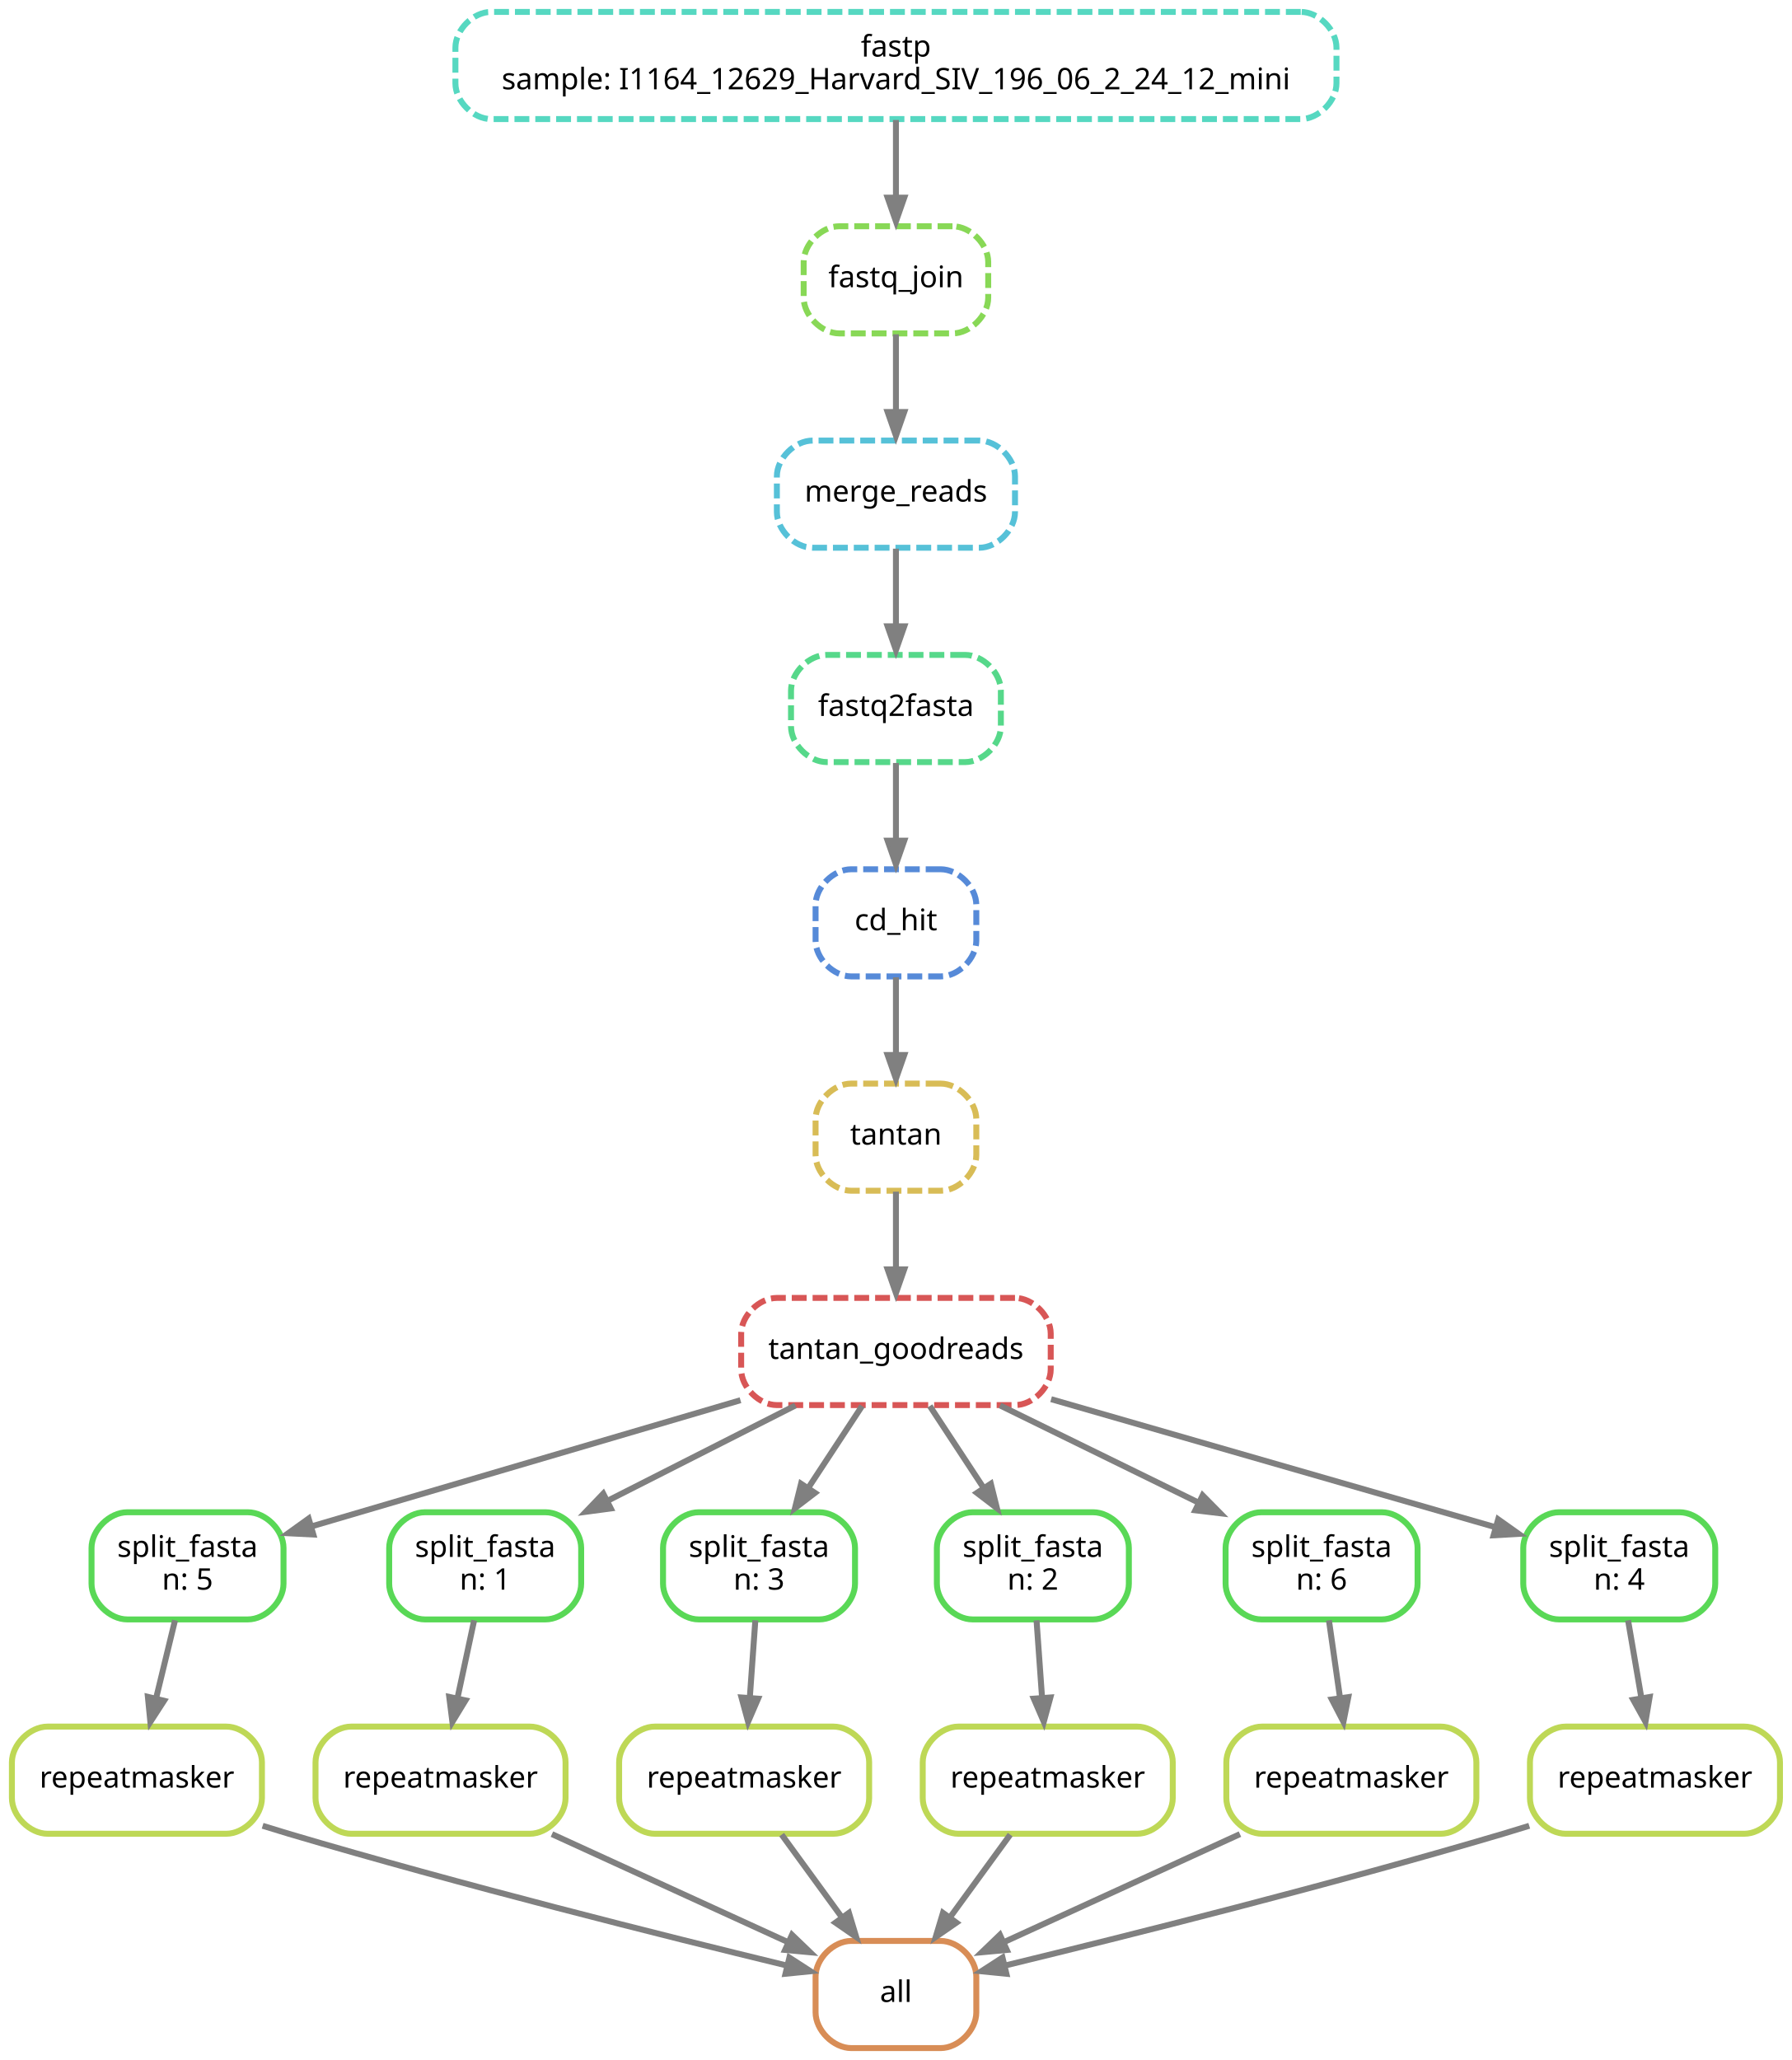
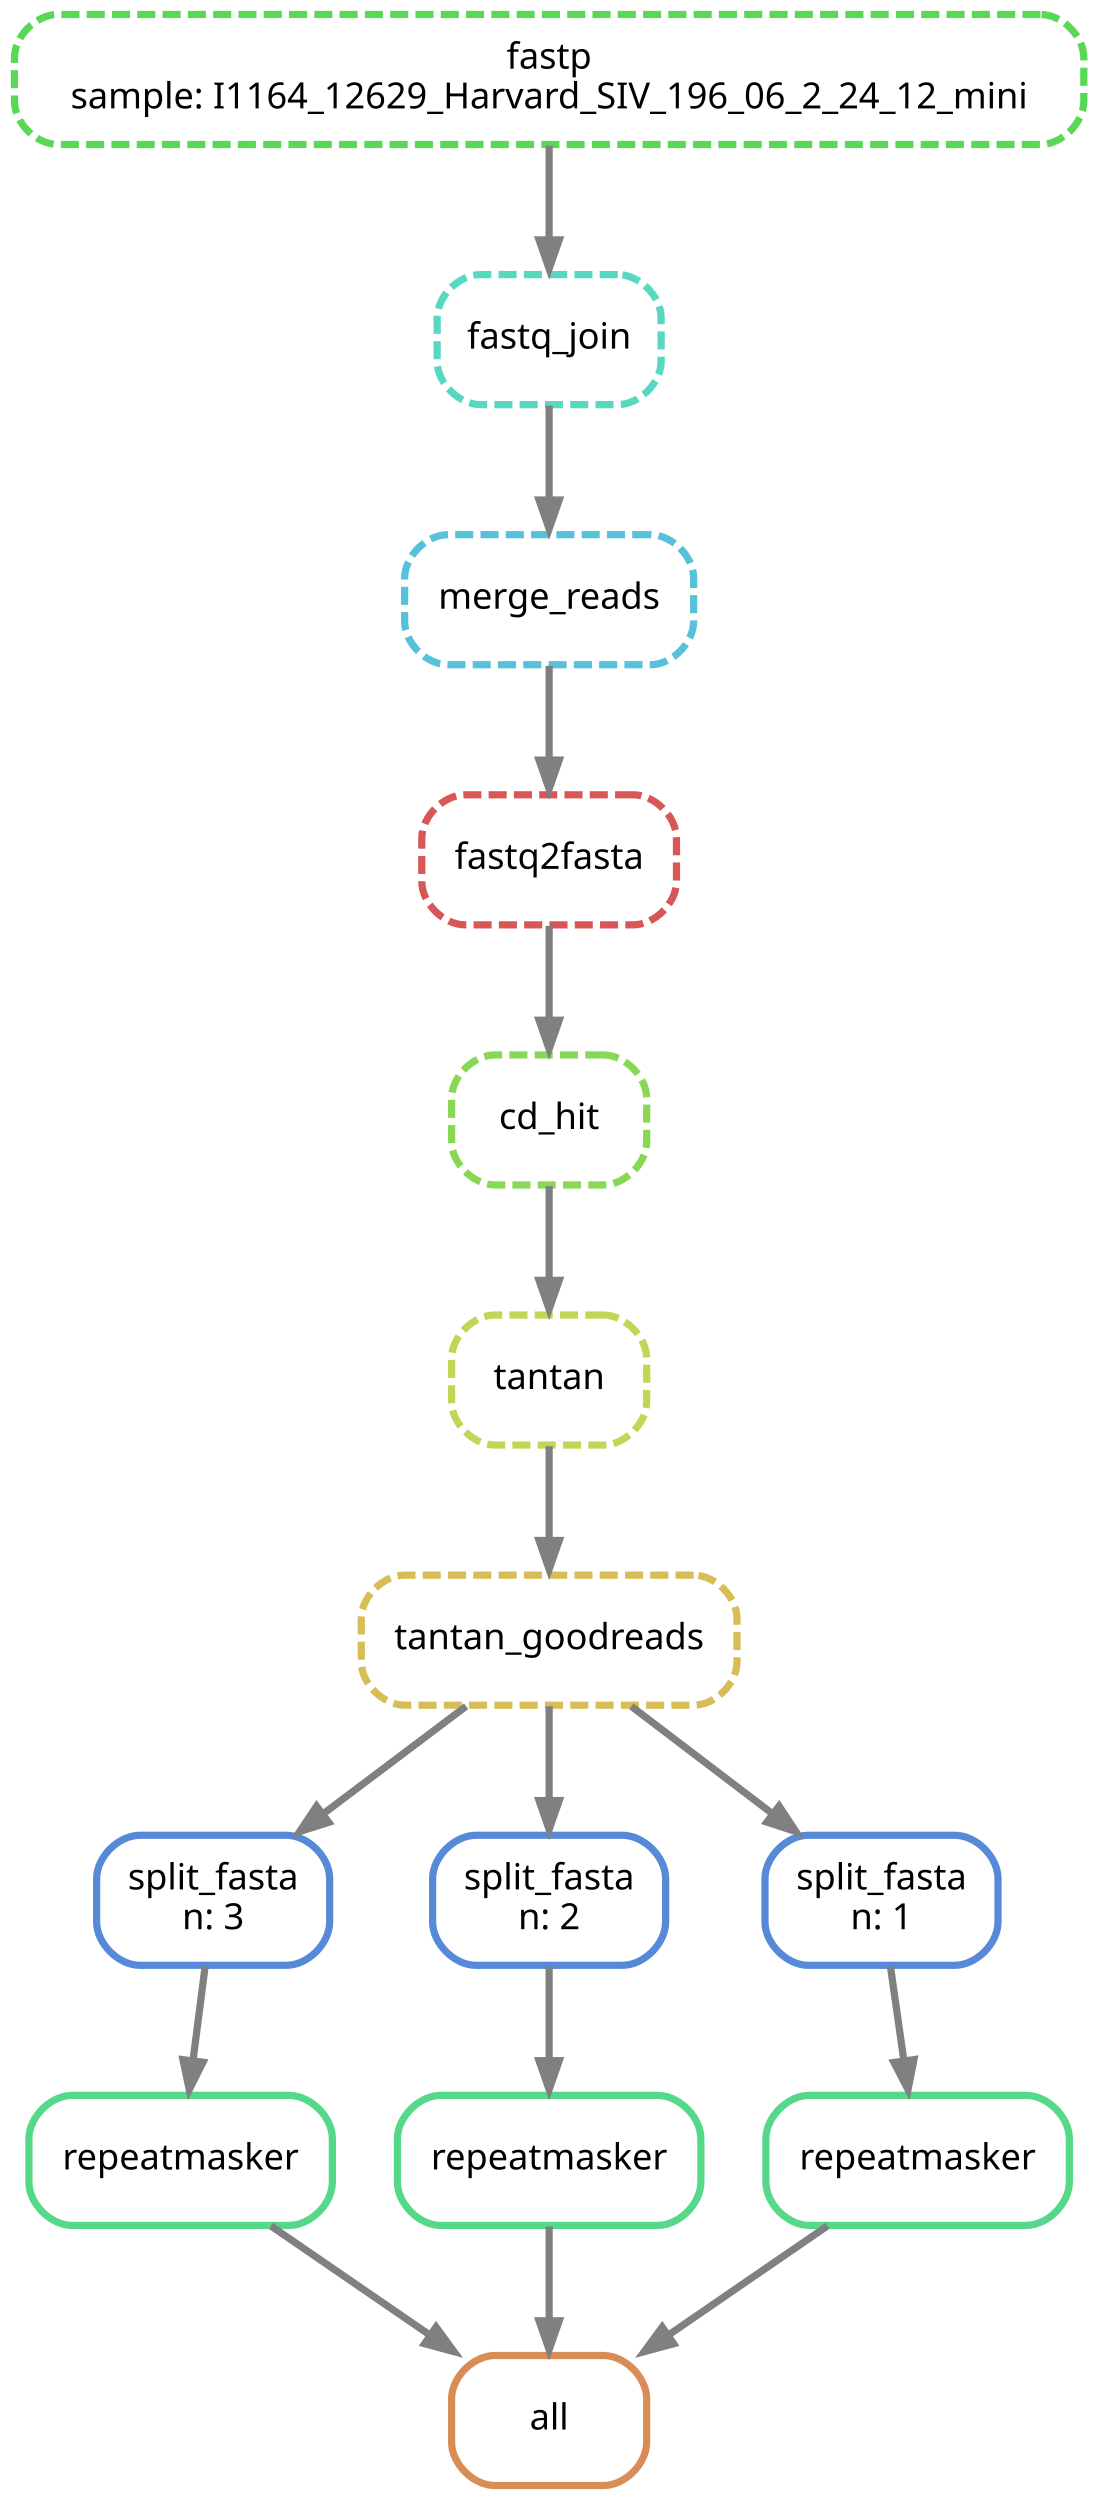
- <svg xmlns="http://www.w3.org/2000/svg" width="602pt" height="692pt" viewBox="0.00 0.00 602.00 692.00">
+ <svg xmlns="http://www.w3.org/2000/svg" width="304pt" height="692pt" viewBox="0.00 0.00 304.00 692.00">
  <g id="graph0" class="graph" transform="scale(1 1) rotate(0) translate(4 688)">
-     <polygon fill="white" stroke="white" points="-4,5 -4,-688 599,-688 599,5 -4,5" />
+     <polygon fill="white" stroke="white" points="-4,5 -4,-688 301,-688 301,5 -4,5" />
    <g id="node1" class="node">
-       <path fill="none" stroke="#d88d56" stroke-width="2" d="M312,-36C312,-36 282,-36 282,-36 276,-36 270,-30 270,-24 270,-24 270,-12 270,-12 270,-6 276,-0 282,-0 282,-0 312,-0 312,-0 318,-0 324,-6 324,-12 324,-12 324,-24 324,-24 324,-30 318,-36 312,-36" />
-       <text text-anchor="middle" x="297" y="-15.5" font-family="sans" font-size="10.00">all</text>
+       <path fill="none" stroke="#d88d56" stroke-width="2" d="M163,-36C163,-36 133,-36 133,-36 127,-36 121,-30 121,-24 121,-24 121,-12 121,-12 121,-6 127,-0 133,-0 133,-0 163,-0 163,-0 169,-0 175,-6 175,-12 175,-12 175,-24 175,-24 175,-30 169,-36 163,-36" />
+       <text text-anchor="middle" x="148" y="-15.5" font-family="sans" font-size="10.00">all</text>
    </g>
    <g id="node2" class="node">
-       <path fill="none" stroke="#bed856" stroke-width="2" d="M72,-108C72,-108 12,-108 12,-108 6,-108 0,-102 0,-96 0,-96 0,-84 0,-84 0,-78 6,-72 12,-72 12,-72 72,-72 72,-72 78,-72 84,-78 84,-84 84,-84 84,-96 84,-96 84,-102 78,-108 72,-108" />
-       <text text-anchor="middle" x="42" y="-87.5" font-family="sans" font-size="10.00">repeatmasker</text>
+       <path fill="none" stroke="#56d88a" stroke-width="2" d="M76,-108C76,-108 16,-108 16,-108 10,-108 4,-102 4,-96 4,-96 4,-84 4,-84 4,-78 10,-72 16,-72 16,-72 76,-72 76,-72 82,-72 88,-78 88,-84 88,-84 88,-96 88,-96 88,-102 82,-108 76,-108" />
+       <text text-anchor="middle" x="46" y="-87.5" font-family="sans" font-size="10.00">repeatmasker</text>
    </g>
    <g id="edge1" class="edge">
-       <path fill="none" stroke="grey" stroke-width="2" d="M84.231,-74.679C87.192,-73.75 90.136,-72.848 93,-72 150.897,-54.851 218.916,-37.789 259.952,-27.827" />
-       <polygon fill="grey" stroke="grey" points="260.882,-31.203 269.78,-25.451 259.238,-24.399 260.882,-31.203" />
+       <path fill="none" stroke="grey" stroke-width="2" d="M70.952,-71.876C84.041,-62.893 100.26,-51.763 114.436,-42.034" />
+       <polygon fill="grey" stroke="grey" points="116.687,-44.734 122.952,-36.19 112.726,-38.962 116.687,-44.734" />
    </g>
    <g id="node3" class="node">
-       <path fill="none" stroke="#bed856" stroke-width="2" d="M174,-108C174,-108 114,-108 114,-108 108,-108 102,-102 102,-96 102,-96 102,-84 102,-84 102,-78 108,-72 114,-72 114,-72 174,-72 174,-72 180,-72 186,-78 186,-84 186,-84 186,-96 186,-96 186,-102 180,-108 174,-108" />
-       <text text-anchor="middle" x="144" y="-87.5" font-family="sans" font-size="10.00">repeatmasker</text>
+       <path fill="none" stroke="#56d88a" stroke-width="2" d="M178,-108C178,-108 118,-108 118,-108 112,-108 106,-102 106,-96 106,-96 106,-84 106,-84 106,-78 112,-72 118,-72 118,-72 178,-72 178,-72 184,-72 190,-78 190,-84 190,-84 190,-96 190,-96 190,-102 184,-108 178,-108" />
+       <text text-anchor="middle" x="148" y="-87.5" font-family="sans" font-size="10.00">repeatmasker</text>
    </g>
    <g id="edge2" class="edge">
-       <path fill="none" stroke="grey" stroke-width="2" d="M181.428,-71.876C205.483,-60.871 236.583,-46.642 260.462,-35.717" />
-       <polygon fill="grey" stroke="grey" points="261.918,-38.899 269.556,-31.556 259.006,-32.534 261.918,-38.899" />
+       <path fill="none" stroke="grey" stroke-width="2" d="M148,-71.697C148,-63.983 148,-54.712 148,-46.112" />
+       <polygon fill="grey" stroke="grey" points="151.5,-46.104 148,-36.104 144.5,-46.104 151.5,-46.104" />
    </g>
    <g id="node4" class="node">
-       <path fill="none" stroke="#bed856" stroke-width="2" d="M276,-108C276,-108 216,-108 216,-108 210,-108 204,-102 204,-96 204,-96 204,-84 204,-84 204,-78 210,-72 216,-72 216,-72 276,-72 276,-72 282,-72 288,-78 288,-84 288,-84 288,-96 288,-96 288,-102 282,-108 276,-108" />
-       <text text-anchor="middle" x="246" y="-87.5" font-family="sans" font-size="10.00">repeatmasker</text>
+       <path fill="none" stroke="#56d88a" stroke-width="2" d="M280,-108C280,-108 220,-108 220,-108 214,-108 208,-102 208,-96 208,-96 208,-84 208,-84 208,-78 214,-72 220,-72 220,-72 280,-72 280,-72 286,-72 292,-78 292,-84 292,-84 292,-96 292,-96 292,-102 286,-108 280,-108" />
+       <text text-anchor="middle" x="250" y="-87.5" font-family="sans" font-size="10.00">repeatmasker</text>
    </g>
    <g id="edge3" class="edge">
-       <path fill="none" stroke="grey" stroke-width="2" d="M258.607,-71.697C264.597,-63.474 271.876,-53.483 278.479,-44.421" />
-       <polygon fill="grey" stroke="grey" points="281.478,-46.248 284.538,-36.104 275.821,-42.126 281.478,-46.248" />
+       <path fill="none" stroke="grey" stroke-width="2" d="M225.048,-71.876C211.958,-62.893 195.74,-51.763 181.564,-42.034" />
+       <polygon fill="grey" stroke="grey" points="183.274,-38.962 173.048,-36.19 179.313,-44.734 183.274,-38.962" />
    </g>
    <g id="node5" class="node">
-       <path fill="none" stroke="#bed856" stroke-width="2" d="M378,-108C378,-108 318,-108 318,-108 312,-108 306,-102 306,-96 306,-96 306,-84 306,-84 306,-78 312,-72 318,-72 318,-72 378,-72 378,-72 384,-72 390,-78 390,-84 390,-84 390,-96 390,-96 390,-102 384,-108 378,-108" />
-       <text text-anchor="middle" x="348" y="-87.5" font-family="sans" font-size="10.00">repeatmasker</text>
+       <path fill="none" stroke="#568ad8" stroke-width="2" d="M75.25,-180C75.25,-180 34.75,-180 34.75,-180 28.75,-180 22.75,-174 22.75,-168 22.75,-168 22.75,-156 22.75,-156 22.75,-150 28.75,-144 34.75,-144 34.75,-144 75.25,-144 75.25,-144 81.25,-144 87.25,-150 87.25,-156 87.25,-156 87.25,-168 87.25,-168 87.25,-174 81.25,-180 75.25,-180" />
+       <text text-anchor="middle" x="55" y="-165" font-family="sans" font-size="10.00">split_fasta</text>
+       <text text-anchor="middle" x="55" y="-154" font-family="sans" font-size="10.00">n: 3</text>
    </g>
    <g id="edge4" class="edge">
-       <path fill="none" stroke="grey" stroke-width="2" d="M335.393,-71.697C329.403,-63.474 322.124,-53.483 315.521,-44.421" />
-       <polygon fill="grey" stroke="grey" points="318.179,-42.126 309.462,-36.104 312.522,-46.248 318.179,-42.126" />
+       <path fill="none" stroke="grey" stroke-width="2" d="M52.775,-143.697C51.783,-135.983 50.592,-126.712 49.486,-118.112" />
+       <polygon fill="grey" stroke="grey" points="52.946,-117.576 48.199,-108.104 46.003,-118.469 52.946,-117.576" />
    </g>
    <g id="node6" class="node">
-       <path fill="none" stroke="#bed856" stroke-width="2" d="M480,-108C480,-108 420,-108 420,-108 414,-108 408,-102 408,-96 408,-96 408,-84 408,-84 408,-78 414,-72 420,-72 420,-72 480,-72 480,-72 486,-72 492,-78 492,-84 492,-84 492,-96 492,-96 492,-102 486,-108 480,-108" />
-       <text text-anchor="middle" x="450" y="-87.5" font-family="sans" font-size="10.00">repeatmasker</text>
+       <path fill="none" stroke="#568ad8" stroke-width="2" d="M168.25,-180C168.25,-180 127.75,-180 127.75,-180 121.75,-180 115.75,-174 115.75,-168 115.75,-168 115.75,-156 115.75,-156 115.75,-150 121.75,-144 127.75,-144 127.75,-144 168.25,-144 168.25,-144 174.25,-144 180.25,-150 180.25,-156 180.25,-156 180.25,-168 180.25,-168 180.25,-174 174.25,-180 168.25,-180" />
+       <text text-anchor="middle" x="148" y="-165" font-family="sans" font-size="10.00">split_fasta</text>
+       <text text-anchor="middle" x="148" y="-154" font-family="sans" font-size="10.00">n: 2</text>
    </g>
    <g id="edge5" class="edge">
-       <path fill="none" stroke="grey" stroke-width="2" d="M412.572,-71.876C388.517,-60.871 357.417,-46.642 333.538,-35.717" />
-       <polygon fill="grey" stroke="grey" points="334.994,-32.534 324.444,-31.556 332.082,-38.899 334.994,-32.534" />
+       <path fill="none" stroke="grey" stroke-width="2" d="M148,-143.697C148,-135.983 148,-126.712 148,-118.112" />
+       <polygon fill="grey" stroke="grey" points="151.5,-118.104 148,-108.104 144.5,-118.104 151.5,-118.104" />
    </g>
    <g id="node7" class="node">
-       <path fill="none" stroke="#bed856" stroke-width="2" d="M582,-108C582,-108 522,-108 522,-108 516,-108 510,-102 510,-96 510,-96 510,-84 510,-84 510,-78 516,-72 522,-72 522,-72 582,-72 582,-72 588,-72 594,-78 594,-84 594,-84 594,-96 594,-96 594,-102 588,-108 582,-108" />
-       <text text-anchor="middle" x="552" y="-87.5" font-family="sans" font-size="10.00">repeatmasker</text>
+       <path fill="none" stroke="#568ad8" stroke-width="2" d="M260.25,-180C260.25,-180 219.75,-180 219.75,-180 213.75,-180 207.75,-174 207.75,-168 207.75,-168 207.75,-156 207.75,-156 207.75,-150 213.75,-144 219.75,-144 219.75,-144 260.25,-144 260.25,-144 266.25,-144 272.25,-150 272.25,-156 272.25,-156 272.25,-168 272.25,-168 272.25,-174 266.25,-180 260.25,-180" />
+       <text text-anchor="middle" x="240" y="-165" font-family="sans" font-size="10.00">split_fasta</text>
+       <text text-anchor="middle" x="240" y="-154" font-family="sans" font-size="10.00">n: 1</text>
    </g>
    <g id="edge6" class="edge">
-       <path fill="none" stroke="grey" stroke-width="2" d="M509.769,-74.679C506.808,-73.75 503.864,-72.848 501,-72 443.103,-54.851 375.084,-37.789 334.048,-27.827" />
-       <polygon fill="grey" stroke="grey" points="334.762,-24.399 324.22,-25.451 333.118,-31.203 334.762,-24.399" />
+       <path fill="none" stroke="grey" stroke-width="2" d="M242.472,-143.697C243.574,-135.983 244.898,-126.712 246.127,-118.112" />
+       <polygon fill="grey" stroke="grey" points="249.607,-118.499 247.557,-108.104 242.677,-117.509 249.607,-118.499" />
    </g>
    <g id="node8" class="node">
-       <path fill="none" stroke="#59d856" stroke-width="2" d="M79.25,-180C79.25,-180 38.75,-180 38.75,-180 32.75,-180 26.75,-174 26.75,-168 26.75,-168 26.75,-156 26.75,-156 26.75,-150 32.75,-144 38.75,-144 38.75,-144 79.25,-144 79.25,-144 85.25,-144 91.25,-150 91.25,-156 91.25,-156 91.25,-168 91.25,-168 91.25,-174 85.25,-180 79.25,-180" />
-       <text text-anchor="middle" x="59" y="-165" font-family="sans" font-size="10.00">split_fasta</text>
-       <text text-anchor="middle" x="59" y="-154" font-family="sans" font-size="10.00">n: 5</text>
+       <path fill="none" stroke="#d8bc56" stroke-width="2" stroke-dasharray="5,2" d="M188,-252C188,-252 108,-252 108,-252 102,-252 96,-246 96,-240 96,-240 96,-228 96,-228 96,-222 102,-216 108,-216 108,-216 188,-216 188,-216 194,-216 200,-222 200,-228 200,-228 200,-240 200,-240 200,-246 194,-252 188,-252" />
+       <text text-anchor="middle" x="148" y="-231.5" font-family="sans" font-size="10.00">tantan_goodreads</text>
    </g>
    <g id="edge7" class="edge">
-       <path fill="none" stroke="grey" stroke-width="2" d="M54.798,-143.697C52.904,-135.898 50.623,-126.509 48.516,-117.829" />
-       <polygon fill="grey" stroke="grey" points="51.915,-116.996 46.154,-108.104 45.113,-118.648 51.915,-116.996" />
+       <path fill="none" stroke="grey" stroke-width="2" d="M125.011,-215.697C113.186,-206.796 98.608,-195.823 85.821,-186.199" />
+       <polygon fill="grey" stroke="grey" points="87.819,-183.322 77.724,-180.104 83.609,-188.915 87.819,-183.322" />
+     </g>
+     <g id="edge8" class="edge">
+       <path fill="none" stroke="grey" stroke-width="2" d="M148,-215.697C148,-207.983 148,-198.712 148,-190.112" />
+       <polygon fill="grey" stroke="grey" points="151.5,-190.104 148,-180.104 144.5,-190.104 151.5,-190.104" />
+     </g>
+     <g id="edge9" class="edge">
+       <path fill="none" stroke="grey" stroke-width="2" d="M170.742,-215.697C182.44,-206.796 196.861,-195.823 209.51,-186.199" />
+       <polygon fill="grey" stroke="grey" points="211.681,-188.945 217.52,-180.104 207.442,-183.374 211.681,-188.945" />
    </g>
    <g id="node9" class="node">
-       <path fill="none" stroke="#59d856" stroke-width="2" d="M179.25,-180C179.25,-180 138.75,-180 138.75,-180 132.75,-180 126.75,-174 126.75,-168 126.75,-168 126.75,-156 126.75,-156 126.75,-150 132.75,-144 138.75,-144 138.75,-144 179.25,-144 179.25,-144 185.25,-144 191.25,-150 191.25,-156 191.25,-156 191.25,-168 191.25,-168 191.25,-174 185.25,-180 179.25,-180" />
-       <text text-anchor="middle" x="159" y="-165" font-family="sans" font-size="10.00">split_fasta</text>
-       <text text-anchor="middle" x="159" y="-154" font-family="sans" font-size="10.00">n: 1</text>
+       <path fill="none" stroke="#bed856" stroke-width="2" stroke-dasharray="5,2" d="M163,-324C163,-324 133,-324 133,-324 127,-324 121,-318 121,-312 121,-312 121,-300 121,-300 121,-294 127,-288 133,-288 133,-288 163,-288 163,-288 169,-288 175,-294 175,-300 175,-300 175,-312 175,-312 175,-318 169,-324 163,-324" />
+       <text text-anchor="middle" x="148" y="-303.5" font-family="sans" font-size="10.00">tantan</text>
    </g>
-     <g id="edge8" class="edge">
-       <path fill="none" stroke="grey" stroke-width="2" d="M155.292,-143.697C153.639,-135.983 151.653,-126.712 149.81,-118.112" />
-       <polygon fill="grey" stroke="grey" points="153.183,-117.149 147.665,-108.104 146.338,-118.616 153.183,-117.149" />
+     <g id="edge10" class="edge">
+       <path fill="none" stroke="grey" stroke-width="2" d="M148,-287.697C148,-279.983 148,-270.712 148,-262.112" />
+       <polygon fill="grey" stroke="grey" points="151.5,-262.104 148,-252.104 144.5,-262.104 151.5,-262.104" />
    </g>
    <g id="node10" class="node">
-       <path fill="none" stroke="#59d856" stroke-width="2" d="M271.25,-180C271.25,-180 230.75,-180 230.75,-180 224.75,-180 218.75,-174 218.75,-168 218.75,-168 218.75,-156 218.75,-156 218.75,-150 224.75,-144 230.75,-144 230.75,-144 271.25,-144 271.25,-144 277.25,-144 283.25,-150 283.25,-156 283.25,-156 283.25,-168 283.25,-168 283.25,-174 277.25,-180 271.25,-180" />
-       <text text-anchor="middle" x="251" y="-165" font-family="sans" font-size="10.00">split_fasta</text>
-       <text text-anchor="middle" x="251" y="-154" font-family="sans" font-size="10.00">n: 3</text>
+       <path fill="none" stroke="#88d856" stroke-width="2" stroke-dasharray="5,2" d="M163,-396C163,-396 133,-396 133,-396 127,-396 121,-390 121,-384 121,-384 121,-372 121,-372 121,-366 127,-360 133,-360 133,-360 163,-360 163,-360 169,-360 175,-366 175,-372 175,-372 175,-384 175,-384 175,-390 169,-396 163,-396" />
+       <text text-anchor="middle" x="148" y="-375.5" font-family="sans" font-size="10.00">cd_hit</text>
    </g>
-     <g id="edge9" class="edge">
-       <path fill="none" stroke="grey" stroke-width="2" d="M249.764,-143.697C249.213,-135.983 248.551,-126.712 247.937,-118.112" />
-       <polygon fill="grey" stroke="grey" points="251.425,-117.83 247.222,-108.104 244.443,-118.328 251.425,-117.83" />
+     <g id="edge11" class="edge">
+       <path fill="none" stroke="grey" stroke-width="2" d="M148,-359.697C148,-351.983 148,-342.712 148,-334.112" />
+       <polygon fill="grey" stroke="grey" points="151.5,-334.104 148,-324.104 144.5,-334.104 151.5,-334.104" />
    </g>
    <g id="node11" class="node">
-       <path fill="none" stroke="#59d856" stroke-width="2" d="M363.25,-180C363.25,-180 322.75,-180 322.75,-180 316.75,-180 310.75,-174 310.75,-168 310.75,-168 310.75,-156 310.75,-156 310.75,-150 316.75,-144 322.75,-144 322.75,-144 363.25,-144 363.25,-144 369.25,-144 375.25,-150 375.25,-156 375.25,-156 375.25,-168 375.25,-168 375.25,-174 369.25,-180 363.25,-180" />
-       <text text-anchor="middle" x="343" y="-165" font-family="sans" font-size="10.00">split_fasta</text>
-       <text text-anchor="middle" x="343" y="-154" font-family="sans" font-size="10.00">n: 2</text>
+       <path fill="none" stroke="#d85656" stroke-width="2" stroke-dasharray="5,2" d="M171.25,-468C171.25,-468 124.75,-468 124.75,-468 118.75,-468 112.75,-462 112.75,-456 112.75,-456 112.75,-444 112.75,-444 112.75,-438 118.75,-432 124.75,-432 124.75,-432 171.25,-432 171.25,-432 177.25,-432 183.25,-438 183.25,-444 183.25,-444 183.25,-456 183.25,-456 183.25,-462 177.25,-468 171.25,-468" />
+       <text text-anchor="middle" x="148" y="-447.5" font-family="sans" font-size="10.00">fastq2fasta</text>
    </g>
-     <g id="edge10" class="edge">
-       <path fill="none" stroke="grey" stroke-width="2" d="M344.236,-143.697C344.787,-135.983 345.449,-126.712 346.063,-118.112" />
-       <polygon fill="grey" stroke="grey" points="349.557,-118.328 346.778,-108.104 342.575,-117.83 349.557,-118.328" />
+     <g id="edge12" class="edge">
+       <path fill="none" stroke="grey" stroke-width="2" d="M148,-431.697C148,-423.983 148,-414.712 148,-406.112" />
+       <polygon fill="grey" stroke="grey" points="151.5,-406.104 148,-396.104 144.5,-406.104 151.5,-406.104" />
    </g>
    <g id="node12" class="node">
-       <path fill="none" stroke="#59d856" stroke-width="2" d="M460.25,-180C460.25,-180 419.75,-180 419.75,-180 413.75,-180 407.75,-174 407.75,-168 407.75,-168 407.75,-156 407.75,-156 407.75,-150 413.75,-144 419.75,-144 419.75,-144 460.25,-144 460.25,-144 466.25,-144 472.25,-150 472.25,-156 472.25,-156 472.25,-168 472.25,-168 472.25,-174 466.25,-180 460.25,-180" />
-       <text text-anchor="middle" x="440" y="-165" font-family="sans" font-size="10.00">split_fasta</text>
-       <text text-anchor="middle" x="440" y="-154" font-family="sans" font-size="10.00">n: 6</text>
+       <path fill="none" stroke="#56c1d8" stroke-width="2" stroke-dasharray="5,2" d="M176,-540C176,-540 120,-540 120,-540 114,-540 108,-534 108,-528 108,-528 108,-516 108,-516 108,-510 114,-504 120,-504 120,-504 176,-504 176,-504 182,-504 188,-510 188,-516 188,-516 188,-528 188,-528 188,-534 182,-540 176,-540" />
+       <text text-anchor="middle" x="148" y="-519.5" font-family="sans" font-size="10.00">merge_reads</text>
    </g>
-     <g id="edge11" class="edge">
-       <path fill="none" stroke="grey" stroke-width="2" d="M442.472,-143.697C443.574,-135.983 444.898,-126.712 446.127,-118.112" />
-       <polygon fill="grey" stroke="grey" points="449.607,-118.499 447.557,-108.104 442.677,-117.509 449.607,-118.499" />
+     <g id="edge13" class="edge">
+       <path fill="none" stroke="grey" stroke-width="2" d="M148,-503.697C148,-495.983 148,-486.712 148,-478.112" />
+       <polygon fill="grey" stroke="grey" points="151.5,-478.104 148,-468.104 144.5,-478.104 151.5,-478.104" />
    </g>
    <g id="node13" class="node">
-       <path fill="none" stroke="#59d856" stroke-width="2" d="M560.25,-180C560.25,-180 519.75,-180 519.75,-180 513.75,-180 507.75,-174 507.75,-168 507.75,-168 507.75,-156 507.75,-156 507.75,-150 513.75,-144 519.75,-144 519.75,-144 560.25,-144 560.25,-144 566.25,-144 572.25,-150 572.25,-156 572.25,-156 572.25,-168 572.25,-168 572.25,-174 566.25,-180 560.25,-180" />
-       <text text-anchor="middle" x="540" y="-165" font-family="sans" font-size="10.00">split_fasta</text>
-       <text text-anchor="middle" x="540" y="-154" font-family="sans" font-size="10.00">n: 4</text>
+       <path fill="none" stroke="#56d8c1" stroke-width="2" stroke-dasharray="5,2" d="M167,-612C167,-612 129,-612 129,-612 123,-612 117,-606 117,-600 117,-600 117,-588 117,-588 117,-582 123,-576 129,-576 129,-576 167,-576 167,-576 173,-576 179,-582 179,-588 179,-588 179,-600 179,-600 179,-606 173,-612 167,-612" />
+       <text text-anchor="middle" x="148" y="-591.5" font-family="sans" font-size="10.00">fastq_join</text>
    </g>
-     <g id="edge12" class="edge">
-       <path fill="none" stroke="grey" stroke-width="2" d="M542.966,-143.697C544.289,-135.983 545.878,-126.712 547.352,-118.112" />
-       <polygon fill="grey" stroke="grey" points="550.828,-118.552 549.068,-108.104 543.928,-117.369 550.828,-118.552" />
+     <g id="edge14" class="edge">
+       <path fill="none" stroke="grey" stroke-width="2" d="M148,-575.697C148,-567.983 148,-558.712 148,-550.112" />
+       <polygon fill="grey" stroke="grey" points="151.5,-550.104 148,-540.104 144.5,-550.104 151.5,-550.104" />
    </g>
    <g id="node14" class="node">
-       <path fill="none" stroke="#d85656" stroke-width="2" stroke-dasharray="5,2" d="M337,-252C337,-252 257,-252 257,-252 251,-252 245,-246 245,-240 245,-240 245,-228 245,-228 245,-222 251,-216 257,-216 257,-216 337,-216 337,-216 343,-216 349,-222 349,-228 349,-228 349,-240 349,-240 349,-246 343,-252 337,-252" />
-       <text text-anchor="middle" x="297" y="-231.5" font-family="sans" font-size="10.00">tantan_goodreads</text>
-     </g>
-     <g id="edge13" class="edge">
-       <path fill="none" stroke="grey" stroke-width="2" d="M244.77,-217.638C201.629,-204.95 141.177,-187.17 101.092,-175.38" />
-       <polygon fill="grey" stroke="grey" points="101.944,-171.982 91.363,-172.518 99.969,-178.698 101.944,-171.982" />
-     </g>
-     <g id="edge14" class="edge">
-       <path fill="none" stroke="grey" stroke-width="2" d="M263.241,-215.876C244.282,-206.259 220.469,-194.18 200.391,-183.995" />
-       <polygon fill="grey" stroke="grey" points="201.961,-180.868 191.46,-179.465 198.795,-187.11 201.961,-180.868" />
+       <path fill="none" stroke="#59d856" stroke-width="2" stroke-dasharray="5,2" d="M284,-684C284,-684 12,-684 12,-684 6,-684 0,-678 0,-672 0,-672 0,-660 0,-660 0,-654 6,-648 12,-648 12,-648 284,-648 284,-648 290,-648 296,-654 296,-660 296,-660 296,-672 296,-672 296,-678 290,-684 284,-684" />
+       <text text-anchor="middle" x="148" y="-669" font-family="sans" font-size="10.00">fastp</text>
+       <text text-anchor="middle" x="148" y="-658" font-family="sans" font-size="10.00">sample: I1164_12629_Harvard_SIV_196_06_2_24_12_mini</text>
    </g>
    <g id="edge15" class="edge">
-       <path fill="none" stroke="grey" stroke-width="2" d="M285.629,-215.697C280.282,-207.559 273.796,-197.689 267.889,-188.701" />
-       <polygon fill="grey" stroke="grey" points="270.657,-186.539 262.24,-180.104 264.807,-190.384 270.657,-186.539" />
-     </g>
-     <g id="edge16" class="edge">
-       <path fill="none" stroke="grey" stroke-width="2" d="M308.371,-215.697C313.718,-207.559 320.204,-197.689 326.111,-188.701" />
-       <polygon fill="grey" stroke="grey" points="329.193,-190.384 331.76,-180.104 323.343,-186.539 329.193,-190.384" />
-     </g>
-     <g id="edge17" class="edge">
-       <path fill="none" stroke="grey" stroke-width="2" d="M331.982,-215.876C352.005,-206.074 377.252,-193.716 398.301,-183.412" />
-       <polygon fill="grey" stroke="grey" points="399.897,-186.528 407.34,-178.987 396.819,-180.241 399.897,-186.528" />
-     </g>
-     <g id="edge18" class="edge">
-       <path fill="none" stroke="grey" stroke-width="2" d="M349.13,-217.983C393.577,-205.179 456.651,-187.01 497.938,-175.117" />
-       <polygon fill="grey" stroke="grey" points="499.043,-178.441 507.683,-172.309 497.105,-171.714 499.043,-178.441" />
-     </g>
-     <g id="node15" class="node">
-       <path fill="none" stroke="#d8bc56" stroke-width="2" stroke-dasharray="5,2" d="M312,-324C312,-324 282,-324 282,-324 276,-324 270,-318 270,-312 270,-312 270,-300 270,-300 270,-294 276,-288 282,-288 282,-288 312,-288 312,-288 318,-288 324,-294 324,-300 324,-300 324,-312 324,-312 324,-318 318,-324 312,-324" />
-       <text text-anchor="middle" x="297" y="-303.5" font-family="sans" font-size="10.00">tantan</text>
-     </g>
-     <g id="edge19" class="edge">
-       <path fill="none" stroke="grey" stroke-width="2" d="M297,-287.697C297,-279.983 297,-270.712 297,-262.112" />
-       <polygon fill="grey" stroke="grey" points="300.5,-262.104 297,-252.104 293.5,-262.104 300.5,-262.104" />
-     </g>
-     <g id="node16" class="node">
-       <path fill="none" stroke="#568ad8" stroke-width="2" stroke-dasharray="5,2" d="M312,-396C312,-396 282,-396 282,-396 276,-396 270,-390 270,-384 270,-384 270,-372 270,-372 270,-366 276,-360 282,-360 282,-360 312,-360 312,-360 318,-360 324,-366 324,-372 324,-372 324,-384 324,-384 324,-390 318,-396 312,-396" />
-       <text text-anchor="middle" x="297" y="-375.5" font-family="sans" font-size="10.00">cd_hit</text>
-     </g>
-     <g id="edge20" class="edge">
-       <path fill="none" stroke="grey" stroke-width="2" d="M297,-359.697C297,-351.983 297,-342.712 297,-334.112" />
-       <polygon fill="grey" stroke="grey" points="300.5,-334.104 297,-324.104 293.5,-334.104 300.5,-334.104" />
-     </g>
-     <g id="node17" class="node">
-       <path fill="none" stroke="#56d88a" stroke-width="2" stroke-dasharray="5,2" d="M320.25,-468C320.25,-468 273.75,-468 273.75,-468 267.75,-468 261.75,-462 261.75,-456 261.75,-456 261.75,-444 261.75,-444 261.75,-438 267.75,-432 273.75,-432 273.75,-432 320.25,-432 320.25,-432 326.25,-432 332.25,-438 332.25,-444 332.25,-444 332.25,-456 332.25,-456 332.25,-462 326.25,-468 320.25,-468" />
-       <text text-anchor="middle" x="297" y="-447.5" font-family="sans" font-size="10.00">fastq2fasta</text>
-     </g>
-     <g id="edge21" class="edge">
-       <path fill="none" stroke="grey" stroke-width="2" d="M297,-431.697C297,-423.983 297,-414.712 297,-406.112" />
-       <polygon fill="grey" stroke="grey" points="300.5,-406.104 297,-396.104 293.5,-406.104 300.5,-406.104" />
-     </g>
-     <g id="node18" class="node">
-       <path fill="none" stroke="#56c1d8" stroke-width="2" stroke-dasharray="5,2" d="M325,-540C325,-540 269,-540 269,-540 263,-540 257,-534 257,-528 257,-528 257,-516 257,-516 257,-510 263,-504 269,-504 269,-504 325,-504 325,-504 331,-504 337,-510 337,-516 337,-516 337,-528 337,-528 337,-534 331,-540 325,-540" />
-       <text text-anchor="middle" x="297" y="-519.5" font-family="sans" font-size="10.00">merge_reads</text>
-     </g>
-     <g id="edge22" class="edge">
-       <path fill="none" stroke="grey" stroke-width="2" d="M297,-503.697C297,-495.983 297,-486.712 297,-478.112" />
-       <polygon fill="grey" stroke="grey" points="300.5,-478.104 297,-468.104 293.5,-478.104 300.5,-478.104" />
-     </g>
-     <g id="node19" class="node">
-       <path fill="none" stroke="#88d856" stroke-width="2" stroke-dasharray="5,2" d="M316,-612C316,-612 278,-612 278,-612 272,-612 266,-606 266,-600 266,-600 266,-588 266,-588 266,-582 272,-576 278,-576 278,-576 316,-576 316,-576 322,-576 328,-582 328,-588 328,-588 328,-600 328,-600 328,-606 322,-612 316,-612" />
-       <text text-anchor="middle" x="297" y="-591.5" font-family="sans" font-size="10.00">fastq_join</text>
-     </g>
-     <g id="edge23" class="edge">
-       <path fill="none" stroke="grey" stroke-width="2" d="M297,-575.697C297,-567.983 297,-558.712 297,-550.112" />
-       <polygon fill="grey" stroke="grey" points="300.5,-550.104 297,-540.104 293.5,-550.104 300.5,-550.104" />
-     </g>
-     <g id="node20" class="node">
-       <path fill="none" stroke="#56d8c1" stroke-width="2" stroke-dasharray="5,2" d="M433,-684C433,-684 161,-684 161,-684 155,-684 149,-678 149,-672 149,-672 149,-660 149,-660 149,-654 155,-648 161,-648 161,-648 433,-648 433,-648 439,-648 445,-654 445,-660 445,-660 445,-672 445,-672 445,-678 439,-684 433,-684" />
-       <text text-anchor="middle" x="297" y="-669" font-family="sans" font-size="10.00">fastp</text>
-       <text text-anchor="middle" x="297" y="-658" font-family="sans" font-size="10.00">sample: I1164_12629_Harvard_SIV_196_06_2_24_12_mini</text>
-     </g>
-     <g id="edge24" class="edge">
-       <path fill="none" stroke="grey" stroke-width="2" d="M297,-647.697C297,-639.983 297,-630.712 297,-622.112" />
-       <polygon fill="grey" stroke="grey" points="300.5,-622.104 297,-612.104 293.5,-622.104 300.5,-622.104" />
+       <path fill="none" stroke="grey" stroke-width="2" d="M148,-647.697C148,-639.983 148,-630.712 148,-622.112" />
+       <polygon fill="grey" stroke="grey" points="151.5,-622.104 148,-612.104 144.5,-622.104 151.5,-622.104" />
    </g>
  </g>
</svg>
